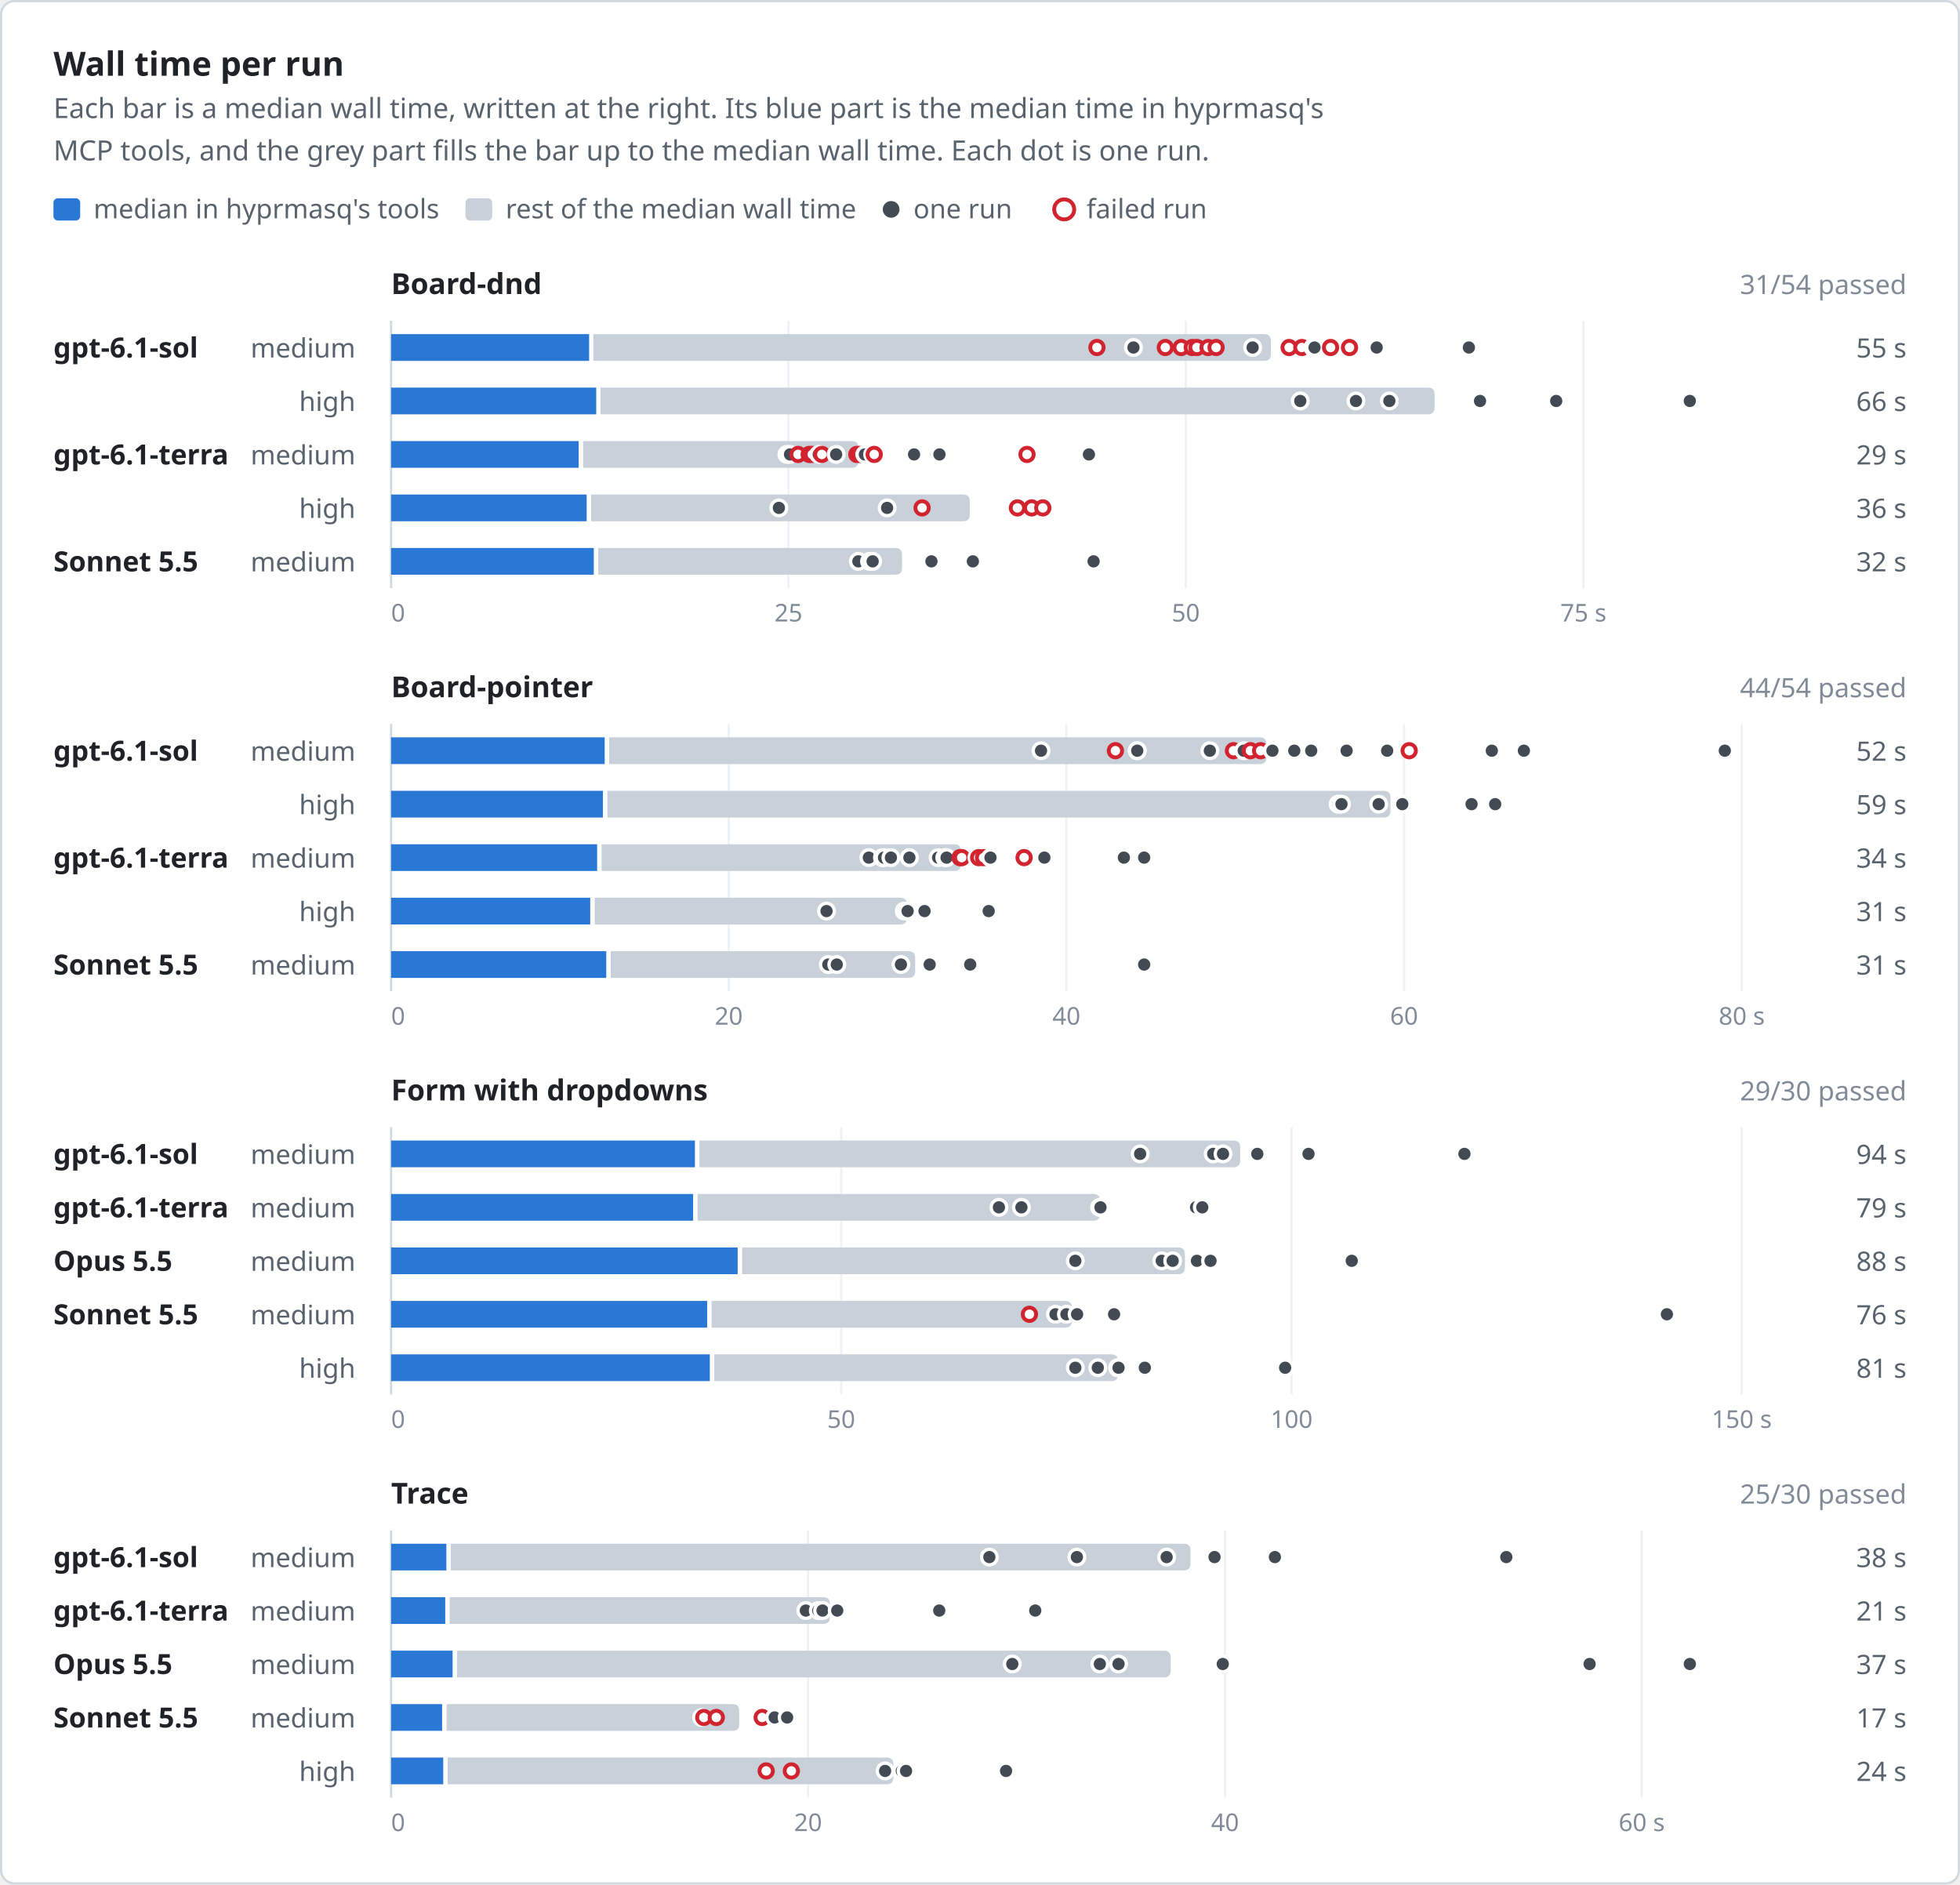
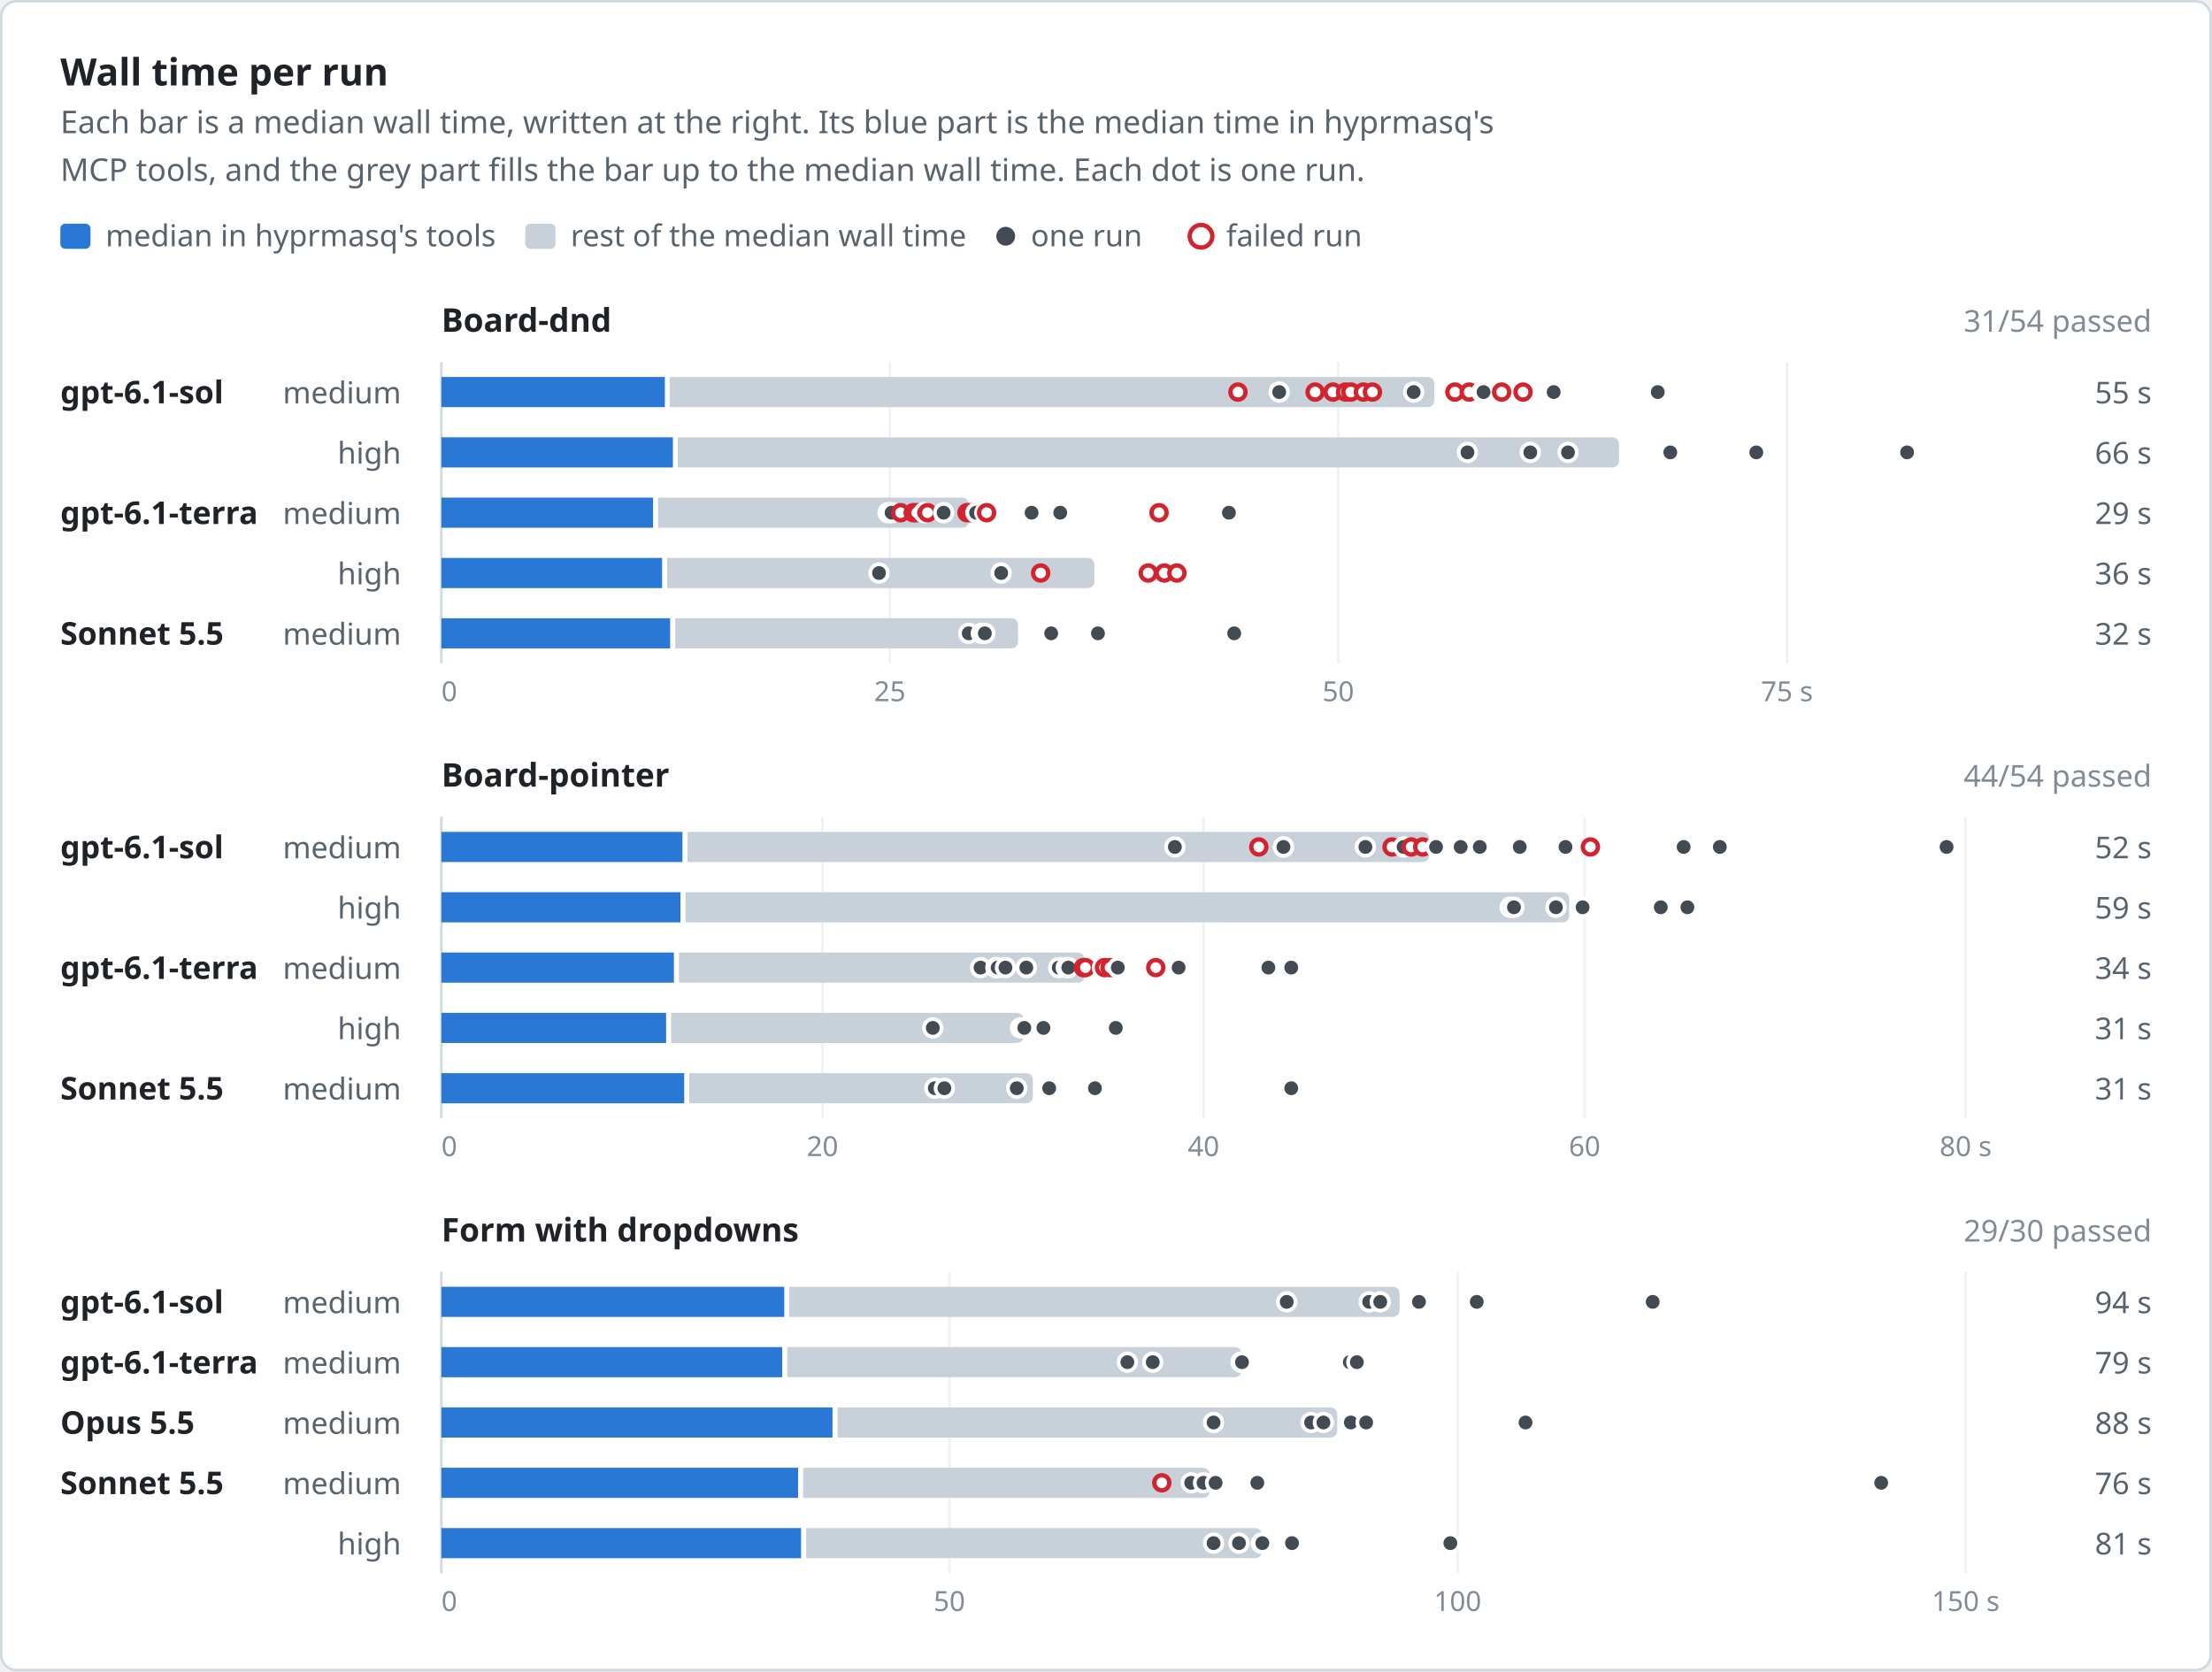
- <svg xmlns="http://www.w3.org/2000/svg" width="880" height="846" viewBox="0 0 880 846" role="img" aria-label="Wall time per run of each agent, a panel per task. Each bar is the median wall time with the median time in hyprmasq's tools inside it, and each dot one run.">
+ <svg xmlns="http://www.w3.org/2000/svg" width="880" height="665" viewBox="0 0 880 665" role="img" aria-label="Wall time per run of each agent, a panel per task. Each bar is the median wall time with the median time in hyprmasq's tools inside it, and each dot one run.">
  <style>text{font-family:-apple-system, BlinkMacSystemFont, "Segoe UI", "Noto Sans", Helvetica, Arial, sans-serif;font-variant-numeric:tabular-nums}.t{fill:#1f2328}.t2{fill:#59636e}.m{fill:#818b98}.bg{fill:#ffffff;stroke:#d1d9e0}.grid{stroke:#eff2f5;stroke-width:1}.axis{stroke:#d1d9e0;stroke-width:1}.tools{fill:#2a78d6}.out{fill:#c8d1da}.dot{fill:#424a53;stroke:#ffffff;stroke-width:1.5}.miss{fill:#ffffff;stroke:#d1242f;stroke-width:1.75}.pass{fill:#1a7f37}.fail{fill:#ffffff;stroke:#d1242f;stroke-width:1.75}.cut{stroke:#ffffff;stroke-width:2}.s0{fill:#2a78d6}.s1{fill:#eb6834}.s2{fill:#1baf7a}.s3{fill:#eda100}.s4{fill:#e87ba4}.s5{fill:#008300}.s6{fill:#6250d6}.s7{fill:#e34948}</style>
-   <rect x="0.5" y="0.5" width="879" height="845" rx="6" class="bg" />
+   <rect x="0.5" y="0.5" width="879" height="664" rx="6" class="bg" />
  <text x="24" y="34" class="t" font-size="15" font-weight="600">Wall time per run</text>
  <text x="24" y="53" class="t2" font-size="12.5">Each bar is a median wall time, written at the right. Its blue part is the median time in hyprmasq's</text>
  <text x="24" y="72" class="t2" font-size="12.5">MCP tools, and the grey part fills the bar up to the median wall time. Each dot is one run.</text>
  <rect x="24" y="89" width="12" height="10" class="tools" rx="2" />
  <text x="42" y="98" class="t2" font-size="12">median in hyprmasq's tools</text>
  <rect x="209" y="89" width="12" height="10" class="out" rx="2" />
  <text x="227" y="98" class="t2" font-size="12">rest of the median wall time</text>
  <circle cx="400.1" cy="94" r="4.5" class="dot" />
  <text x="410.1" y="98" class="t2" font-size="12">one run</text>
  <circle cx="477.8" cy="94" r="4.5" class="miss" />
  <text x="487.8" y="98" class="t2" font-size="12">failed run</text>
  <text x="175.6" y="132" class="t" font-size="13" font-weight="600">Board-dnd</text>
  <text x="856" y="132" class="m" font-size="12" text-anchor="end">31/54 passed</text>
  <line x1="175.6" y1="144" x2="175.6" y2="264" class="axis" />
  <text x="175.6" y="279" class="m" font-size="11">0</text>
  <line x1="354" y1="144" x2="354" y2="264" class="grid" />
  <text x="354" y="279" class="m" font-size="11" text-anchor="middle">25</text>
  <line x1="532.4" y1="144" x2="532.4" y2="264" class="grid" />
  <text x="532.4" y="279" class="m" font-size="11" text-anchor="middle">50</text>
  <line x1="710.9" y1="144" x2="710.9" y2="264" class="grid" />
  <text x="710.9" y="279" class="m" font-size="11" text-anchor="middle">75 s</text>
  <rect x="175.6" y="150" width="88.9" height="12" class="tools" />
  <path d="M266.4 150H567.6Q570.6 150 570.6 153V159Q570.6 162 567.6 162H266.4Z" class="out" />
  <circle cx="492.5" cy="156" r="3" class="miss" />
  <circle cx="508.9" cy="156" r="3.5" class="dot" />
  <circle cx="523.2" cy="156" r="3" class="miss" />
  <circle cx="530.3" cy="156" r="3" class="miss" />
  <circle cx="535.3" cy="156" r="3" class="miss" />
  <circle cx="537.4" cy="156" r="3" class="miss" />
  <circle cx="542.4" cy="156" r="3" class="miss" />
  <circle cx="546" cy="156" r="3" class="miss" />
  <circle cx="562.4" cy="156" r="3.5" class="dot" />
  <circle cx="578.8" cy="156" r="3" class="miss" />
  <circle cx="584.5" cy="156" r="3" class="miss" />
  <circle cx="589.5" cy="156" r="3.5" class="dot" />
  <circle cx="590.2" cy="156" r="3.5" class="dot" />
  <circle cx="597.4" cy="156" r="3" class="miss" />
  <circle cx="605.9" cy="156" r="3" class="miss" />
  <circle cx="618.1" cy="156" r="3.5" class="dot" />
  <circle cx="658.8" cy="156" r="3.5" class="dot" />
  <circle cx="659.5" cy="156" r="3.5" class="dot" />
  <text x="856" y="160.5" class="t2" font-size="12" text-anchor="end">55 s</text>
  <rect x="175.6" y="174" width="92.1" height="12" class="tools" />
  <path d="M269.6 174H641.1Q644.1 174 644.1 177V183Q644.1 186 641.1 186H269.6Z" class="out" />
  <circle cx="583.8" cy="180" r="3.5" class="dot" />
  <circle cx="608.8" cy="180" r="3.5" class="dot" />
  <circle cx="623.8" cy="180" r="3.5" class="dot" />
  <circle cx="664.5" cy="180" r="3.5" class="dot" />
  <circle cx="698.7" cy="180" r="3.5" class="dot" />
  <circle cx="758.7" cy="180" r="3.5" class="dot" />
  <text x="856" y="184.5" class="t2" font-size="12" text-anchor="end">66 s</text>
  <rect x="175.6" y="198" width="84.2" height="12" class="tools" />
  <path d="M261.8 198H382.4Q385.4 198 385.4 201V207Q385.4 210 382.4 210H261.8Z" class="out" />
  <circle cx="353.3" cy="204" r="3.5" class="dot" />
  <circle cx="354.7" cy="204" r="3.5" class="dot" />
  <circle cx="358.3" cy="204" r="3" class="miss" />
  <circle cx="363.3" cy="204" r="3" class="miss" />
  <circle cx="364.7" cy="204" r="3" class="miss" />
  <circle cx="367.6" cy="204" r="3.5" class="dot" />
  <circle cx="369" cy="204" r="3" class="miss" />
  <circle cx="375.4" cy="204" r="3.5" class="dot" />
  <circle cx="384.7" cy="204" r="3" class="miss" />
  <circle cx="386.1" cy="204" r="3" class="miss" />
  <circle cx="388.3" cy="204" r="3.5" class="dot" />
  <circle cx="391.8" cy="204" r="3.5" class="dot" />
  <circle cx="392.5" cy="204" r="3" class="miss" />
  <circle cx="410.4" cy="204" r="3.5" class="dot" />
  <circle cx="420.4" cy="204" r="3.5" class="dot" />
  <circle cx="421.8" cy="204" r="3.5" class="dot" />
  <circle cx="461.1" cy="204" r="3" class="miss" />
  <circle cx="488.9" cy="204" r="3.5" class="dot" />
  <text x="856" y="208.5" class="t2" font-size="12" text-anchor="end">29 s</text>
  <rect x="175.6" y="222" width="87.8" height="12" class="tools" />
  <path d="M265.4 222H432.4Q435.4 222 435.4 225V231Q435.4 234 432.4 234H265.4Z" class="out" />
  <circle cx="349.7" cy="228" r="3.5" class="dot" />
  <circle cx="398.3" cy="228" r="3.5" class="dot" />
  <circle cx="414" cy="228" r="3" class="miss" />
  <circle cx="456.8" cy="228" r="3" class="miss" />
  <circle cx="463.2" cy="228" r="3" class="miss" />
  <circle cx="468.2" cy="228" r="3" class="miss" />
  <text x="856" y="232.5" class="t2" font-size="12" text-anchor="end">36 s</text>
  <rect x="175.6" y="246" width="91" height="12" class="tools" />
  <path d="M268.6 246H402Q405 246 405 249V255Q405 258 402 258H268.6Z" class="out" />
  <circle cx="385.4" cy="252" r="3.5" class="dot" />
  <circle cx="390.4" cy="252" r="3.5" class="dot" />
  <circle cx="391.8" cy="252" r="3.5" class="dot" />
  <circle cx="418.2" cy="252" r="3.5" class="dot" />
  <circle cx="436.8" cy="252" r="3.5" class="dot" />
  <circle cx="491" cy="252" r="3.5" class="dot" />
  <text x="856" y="256.5" class="t2" font-size="12" text-anchor="end">32 s</text>
  <text x="24" y="160.5" class="t" font-size="12.5" font-weight="600">gpt-6.1-sol</text>
  <text x="159.6" y="160.5" class="t2" font-size="12" text-anchor="end">medium</text>
  <text x="159.6" y="184.5" class="t2" font-size="12" text-anchor="end">high</text>
  <text x="24" y="208.5" class="t" font-size="12.5" font-weight="600">gpt-6.1-terra</text>
  <text x="159.6" y="208.5" class="t2" font-size="12" text-anchor="end">medium</text>
  <text x="159.6" y="232.5" class="t2" font-size="12" text-anchor="end">high</text>
  <text x="24" y="256.5" class="t" font-size="12.5" font-weight="600">Sonnet 5.5</text>
  <text x="159.6" y="256.5" class="t2" font-size="12" text-anchor="end">medium</text>
  <text x="175.6" y="313" class="t" font-size="13" font-weight="600">Board-pointer</text>
  <text x="856" y="313" class="m" font-size="12" text-anchor="end">44/54 passed</text>
  <line x1="175.6" y1="325" x2="175.6" y2="445" class="axis" />
  <text x="175.6" y="460" class="m" font-size="11">0</text>
  <line x1="327.2" y1="325" x2="327.2" y2="445" class="grid" />
  <text x="327.2" y="460" class="m" font-size="11" text-anchor="middle">20</text>
  <line x1="478.8" y1="325" x2="478.8" y2="445" class="grid" />
  <text x="478.8" y="460" class="m" font-size="11" text-anchor="middle">40</text>
  <line x1="630.4" y1="325" x2="630.4" y2="445" class="grid" />
  <text x="630.4" y="460" class="m" font-size="11" text-anchor="middle">60</text>
  <line x1="782" y1="325" x2="782" y2="445" class="grid" />
  <text x="782" y="460" class="m" font-size="11" text-anchor="middle">80 s</text>
  <rect x="175.6" y="331" width="95.9" height="12" class="tools" />
  <path d="M273.5 331H565.6Q568.6 331 568.6 334V340Q568.6 343 565.6 343H273.5Z" class="out" />
  <circle cx="467.4" cy="337" r="3.5" class="dot" />
  <circle cx="500.8" cy="337" r="3" class="miss" />
  <circle cx="510.6" cy="337" r="3.5" class="dot" />
  <circle cx="510.6" cy="337" r="3.5" class="dot" />
  <circle cx="543.2" cy="337" r="3.5" class="dot" />
  <circle cx="553.8" cy="337" r="3" class="miss" />
  <circle cx="558.4" cy="337" r="3.5" class="dot" />
  <circle cx="561.4" cy="337" r="3" class="miss" />
  <circle cx="566" cy="337" r="3" class="miss" />
  <circle cx="571.3" cy="337" r="3.5" class="dot" />
  <circle cx="581.1" cy="337" r="3.5" class="dot" />
  <circle cx="588.7" cy="337" r="3.5" class="dot" />
  <circle cx="604.6" cy="337" r="3.5" class="dot" />
  <circle cx="622.8" cy="337" r="3.5" class="dot" />
  <circle cx="632.7" cy="337" r="3" class="miss" />
  <circle cx="669.8" cy="337" r="3.5" class="dot" />
  <circle cx="684.2" cy="337" r="3.5" class="dot" />
  <circle cx="774.4" cy="337" r="3.5" class="dot" />
  <text x="856" y="341.5" class="t2" font-size="12" text-anchor="end">52 s</text>
  <rect x="175.6" y="355" width="95.1" height="12" class="tools" />
  <path d="M272.7 355H621.3Q624.3 355 624.3 358V364Q624.3 367 621.3 367H272.7Z" class="out" />
  <circle cx="600.8" cy="361" r="3.5" class="dot" />
  <circle cx="602.3" cy="361" r="3.5" class="dot" />
  <circle cx="619" cy="361" r="3.5" class="dot" />
  <circle cx="629.6" cy="361" r="3.5" class="dot" />
  <circle cx="660.7" cy="361" r="3.5" class="dot" />
  <circle cx="671.3" cy="361" r="3.5" class="dot" />
  <text x="856" y="365.5" class="t2" font-size="12" text-anchor="end">59 s</text>
  <rect x="175.6" y="379" width="92.5" height="12" class="tools" />
  <path d="M270.1 379H428.4Q431.4 379 431.4 382V388Q431.4 391 428.4 391H270.1Z" class="out" />
  <circle cx="390.1" cy="385" r="3.5" class="dot" />
  <circle cx="396.2" cy="385" r="3.5" class="dot" />
  <circle cx="396.9" cy="385" r="3.5" class="dot" />
  <circle cx="400" cy="385" r="3.5" class="dot" />
  <circle cx="408.3" cy="385" r="3.5" class="dot" />
  <circle cx="421.2" cy="385" r="3.5" class="dot" />
  <circle cx="424.2" cy="385" r="3.5" class="dot" />
  <circle cx="425" cy="385" r="3.5" class="dot" />
  <circle cx="431" cy="385" r="3" class="miss" />
  <circle cx="431.8" cy="385" r="3" class="miss" />
  <circle cx="438.6" cy="385" r="3.5" class="dot" />
  <circle cx="439.4" cy="385" r="3" class="miss" />
  <circle cx="441.6" cy="385" r="3" class="miss" />
  <circle cx="444.7" cy="385" r="3.5" class="dot" />
  <circle cx="459.8" cy="385" r="3" class="miss" />
  <circle cx="468.9" cy="385" r="3.5" class="dot" />
  <circle cx="504.6" cy="385" r="3.5" class="dot" />
  <circle cx="513.7" cy="385" r="3.5" class="dot" />
  <text x="856" y="389.5" class="t2" font-size="12" text-anchor="end">34 s</text>
  <rect x="175.6" y="403" width="89.4" height="12" class="tools" />
  <path d="M267 403H404.2Q407.2 403 407.2 406V412Q407.2 415 404.2 415H267Z" class="out" />
  <circle cx="371.1" cy="409" r="3.5" class="dot" />
  <circle cx="406" cy="409" r="3.5" class="dot" />
  <circle cx="406.8" cy="409" r="3.5" class="dot" />
  <circle cx="407.5" cy="409" r="3.5" class="dot" />
  <circle cx="415.1" cy="409" r="3.5" class="dot" />
  <circle cx="443.9" cy="409" r="3.5" class="dot" />
  <text x="856" y="413.5" class="t2" font-size="12" text-anchor="end">31 s</text>
  <rect x="175.6" y="427" width="96.6" height="12" class="tools" />
  <path d="M274.2 427H407.9Q410.9 427 410.9 430V436Q410.9 439 407.9 439H274.2Z" class="out" />
  <circle cx="371.9" cy="433" r="3.5" class="dot" />
  <circle cx="375.7" cy="433" r="3.5" class="dot" />
  <circle cx="404.5" cy="433" r="3.5" class="dot" />
  <circle cx="417.4" cy="433" r="3.5" class="dot" />
  <circle cx="435.6" cy="433" r="3.5" class="dot" />
  <circle cx="513.7" cy="433" r="3.5" class="dot" />
  <text x="856" y="437.5" class="t2" font-size="12" text-anchor="end">31 s</text>
  <text x="24" y="341.5" class="t" font-size="12.5" font-weight="600">gpt-6.1-sol</text>
  <text x="159.6" y="341.5" class="t2" font-size="12" text-anchor="end">medium</text>
  <text x="159.6" y="365.5" class="t2" font-size="12" text-anchor="end">high</text>
  <text x="24" y="389.5" class="t" font-size="12.5" font-weight="600">gpt-6.1-terra</text>
  <text x="159.6" y="389.5" class="t2" font-size="12" text-anchor="end">medium</text>
  <text x="159.6" y="413.5" class="t2" font-size="12" text-anchor="end">high</text>
  <text x="24" y="437.5" class="t" font-size="12.5" font-weight="600">Sonnet 5.5</text>
  <text x="159.6" y="437.5" class="t2" font-size="12" text-anchor="end">medium</text>
  <text x="175.6" y="494" class="t" font-size="13" font-weight="600">Form with dropdowns</text>
  <text x="856" y="494" class="m" font-size="12" text-anchor="end">29/30 passed</text>
  <line x1="175.6" y1="506" x2="175.6" y2="626" class="axis" />
  <text x="175.6" y="641" class="m" font-size="11">0</text>
  <line x1="377.7" y1="506" x2="377.7" y2="626" class="grid" />
  <text x="377.7" y="641" class="m" font-size="11" text-anchor="middle">50</text>
  <line x1="579.9" y1="506" x2="579.9" y2="626" class="grid" />
  <text x="579.9" y="641" class="m" font-size="11" text-anchor="middle">100</text>
  <line x1="782" y1="506" x2="782" y2="626" class="grid" />
  <text x="782" y="641" class="m" font-size="11" text-anchor="middle">150 s</text>
  <rect x="175.6" y="512" width="136.4" height="12" class="tools" />
  <path d="M314 512H553.8Q556.8 512 556.8 515V521Q556.8 524 553.8 524H314Z" class="out" />
  <circle cx="511.9" cy="518" r="3.5" class="dot" />
  <circle cx="544.7" cy="518" r="3.5" class="dot" />
  <circle cx="549.1" cy="518" r="3.5" class="dot" />
  <circle cx="564.5" cy="518" r="3.5" class="dot" />
  <circle cx="587.5" cy="518" r="3.5" class="dot" />
  <circle cx="657.5" cy="518" r="3.5" class="dot" />
  <text x="856" y="522.5" class="t2" font-size="12" text-anchor="end">94 s</text>
  <rect x="175.6" y="536" width="135.6" height="12" class="tools" />
  <path d="M313.2 536H490.9Q493.9 536 493.9 539V545Q493.9 548 490.9 548H313.2Z" class="out" />
  <circle cx="448.5" cy="542" r="3.5" class="dot" />
  <circle cx="458.6" cy="542" r="3.5" class="dot" />
  <circle cx="493.7" cy="542" r="3.5" class="dot" />
  <circle cx="494.1" cy="542" r="3.5" class="dot" />
  <circle cx="537" cy="542" r="3.5" class="dot" />
  <circle cx="539.8" cy="542" r="3.5" class="dot" />
  <text x="856" y="546.5" class="t2" font-size="12" text-anchor="end">79 s</text>
  <rect x="175.6" y="560" width="155.6" height="12" class="tools" />
  <path d="M333.2 560H529Q532 560 532 563V569Q532 572 529 572H333.2Z" class="out" />
  <circle cx="482.8" cy="566" r="3.5" class="dot" />
  <circle cx="521.6" cy="566" r="3.5" class="dot" />
  <circle cx="526.5" cy="566" r="3.5" class="dot" />
  <circle cx="537.4" cy="566" r="3.5" class="dot" />
  <circle cx="543.5" cy="566" r="3.5" class="dot" />
  <circle cx="606.9" cy="566" r="3.5" class="dot" />
  <text x="856" y="570.5" class="t2" font-size="12" text-anchor="end">88 s</text>
  <rect x="175.6" y="584" width="141.9" height="12" class="tools" />
  <path d="M319.5 584H478.2Q481.2 584 481.2 587V593Q481.2 596 478.2 596H319.5Z" class="out" />
  <circle cx="462.2" cy="590" r="3" class="miss" />
  <circle cx="473.9" cy="590" r="3.5" class="dot" />
  <circle cx="478.8" cy="590" r="3.5" class="dot" />
  <circle cx="483.6" cy="590" r="3.5" class="dot" />
  <circle cx="500.2" cy="590" r="3.5" class="dot" />
  <circle cx="748.4" cy="590" r="3.5" class="dot" />
  <text x="856" y="594.5" class="t2" font-size="12" text-anchor="end">76 s</text>
  <rect x="175.6" y="608" width="143.1" height="12" class="tools" />
  <path d="M320.7 608H499Q502 608 502 611V617Q502 620 499 620H320.7Z" class="out" />
  <circle cx="482.8" cy="614" r="3.5" class="dot" />
  <circle cx="492.9" cy="614" r="3.5" class="dot" />
  <circle cx="501.8" cy="614" r="3.5" class="dot" />
  <circle cx="502.2" cy="614" r="3.5" class="dot" />
  <circle cx="514" cy="614" r="3.5" class="dot" />
  <circle cx="577" cy="614" r="3.5" class="dot" />
  <text x="856" y="618.5" class="t2" font-size="12" text-anchor="end">81 s</text>
  <text x="24" y="522.5" class="t" font-size="12.5" font-weight="600">gpt-6.1-sol</text>
  <text x="159.6" y="522.5" class="t2" font-size="12" text-anchor="end">medium</text>
  <text x="24" y="546.5" class="t" font-size="12.5" font-weight="600">gpt-6.1-terra</text>
  <text x="159.6" y="546.5" class="t2" font-size="12" text-anchor="end">medium</text>
  <text x="24" y="570.5" class="t" font-size="12.5" font-weight="600">Opus 5.5</text>
  <text x="159.6" y="570.5" class="t2" font-size="12" text-anchor="end">medium</text>
  <text x="24" y="594.5" class="t" font-size="12.5" font-weight="600">Sonnet 5.5</text>
  <text x="159.6" y="594.5" class="t2" font-size="12" text-anchor="end">medium</text>
  <text x="159.6" y="618.5" class="t2" font-size="12" text-anchor="end">high</text>
-   <text x="175.6" y="675" class="t" font-size="13" font-weight="600">Trace</text>
-   <text x="856" y="675" class="m" font-size="12" text-anchor="end">25/30 passed</text>
-   <line x1="175.6" y1="687" x2="175.6" y2="807" class="axis" />
-   <text x="175.6" y="822" class="m" font-size="11">0</text>
-   <line x1="362.8" y1="687" x2="362.8" y2="807" class="grid" />
-   <text x="362.8" y="822" class="m" font-size="11" text-anchor="middle">20</text>
-   <line x1="550" y1="687" x2="550" y2="807" class="grid" />
-   <text x="550" y="822" class="m" font-size="11" text-anchor="middle">40</text>
-   <line x1="737.1" y1="687" x2="737.1" y2="807" class="grid" />
-   <text x="737.1" y="822" class="m" font-size="11" text-anchor="middle">60 s</text>
-   <rect x="175.6" y="693" width="24.8" height="12" class="tools" />
-   <path d="M202.4 693H531.5Q534.5 693 534.5 696V702Q534.5 705 531.5 705H202.4Z" class="out" />
-   <circle cx="444.2" cy="699" r="3.5" class="dot" />
-   <circle cx="483.5" cy="699" r="3.5" class="dot" />
-   <circle cx="523.8" cy="699" r="3.5" class="dot" />
-   <circle cx="545.3" cy="699" r="3.5" class="dot" />
-   <circle cx="572.4" cy="699" r="3.5" class="dot" />
-   <circle cx="676.3" cy="699" r="3.5" class="dot" />
-   <text x="856" y="703.5" class="t2" font-size="12" text-anchor="end">38 s</text>
-   <rect x="175.6" y="717" width="24.3" height="12" class="tools" />
-   <path d="M201.9 717H369.6Q372.6 717 372.6 720V726Q372.6 729 369.6 729H201.9Z" class="out" />
-   <circle cx="361.8" cy="723" r="3.5" class="dot" />
-   <circle cx="367.4" cy="723" r="3.5" class="dot" />
-   <circle cx="369.3" cy="723" r="3.5" class="dot" />
-   <circle cx="375.9" cy="723" r="3.5" class="dot" />
-   <circle cx="421.7" cy="723" r="3.5" class="dot" />
-   <circle cx="464.8" cy="723" r="3.5" class="dot" />
-   <text x="856" y="727.5" class="t2" font-size="12" text-anchor="end">21 s</text>
-   <rect x="175.6" y="741" width="27.6" height="12" class="tools" />
-   <path d="M205.2 741H522.6Q525.6 741 525.6 744V750Q525.6 753 522.6 753H205.2Z" class="out" />
-   <circle cx="454.5" cy="747" r="3.5" class="dot" />
-   <circle cx="493.8" cy="747" r="3.5" class="dot" />
-   <circle cx="502.2" cy="747" r="3.5" class="dot" />
-   <circle cx="549" cy="747" r="3.5" class="dot" />
-   <circle cx="713.7" cy="747" r="3.5" class="dot" />
-   <circle cx="758.7" cy="747" r="3.5" class="dot" />
-   <text x="856" y="751.5" class="t2" font-size="12" text-anchor="end">37 s</text>
-   <rect x="175.6" y="765" width="22.9" height="12" class="tools" />
-   <path d="M200.5 765H328.9Q331.9 765 331.9 768V774Q331.9 777 328.9 777H200.5Z" class="out" />
-   <circle cx="315" cy="771" r="3.5" class="dot" />
-   <circle cx="316" cy="771" r="3" class="miss" />
-   <circle cx="321.6" cy="771" r="3" class="miss" />
-   <circle cx="342.2" cy="771" r="3" class="miss" />
-   <circle cx="347.8" cy="771" r="3.5" class="dot" />
-   <circle cx="353.4" cy="771" r="3.5" class="dot" />
-   <text x="856" y="775.5" class="t2" font-size="12" text-anchor="end">17 s</text>
-   <rect x="175.6" y="789" width="23.4" height="12" class="tools" />
-   <path d="M201 789H398.1Q401.1 789 401.1 792V798Q401.1 801 398.1 801H201Z" class="out" />
-   <circle cx="344" cy="795" r="3" class="miss" />
-   <circle cx="355.3" cy="795" r="3" class="miss" />
-   <circle cx="397.4" cy="795" r="3.5" class="dot" />
-   <circle cx="404.9" cy="795" r="3.5" class="dot" />
-   <circle cx="406.8" cy="795" r="3.5" class="dot" />
-   <circle cx="451.7" cy="795" r="3.5" class="dot" />
-   <text x="856" y="799.5" class="t2" font-size="12" text-anchor="end">24 s</text>
-   <text x="24" y="703.5" class="t" font-size="12.5" font-weight="600">gpt-6.1-sol</text>
-   <text x="159.6" y="703.5" class="t2" font-size="12" text-anchor="end">medium</text>
-   <text x="24" y="727.5" class="t" font-size="12.5" font-weight="600">gpt-6.1-terra</text>
-   <text x="159.6" y="727.5" class="t2" font-size="12" text-anchor="end">medium</text>
-   <text x="24" y="751.5" class="t" font-size="12.5" font-weight="600">Opus 5.5</text>
-   <text x="159.6" y="751.5" class="t2" font-size="12" text-anchor="end">medium</text>
-   <text x="24" y="775.5" class="t" font-size="12.5" font-weight="600">Sonnet 5.5</text>
-   <text x="159.6" y="775.5" class="t2" font-size="12" text-anchor="end">medium</text>
-   <text x="159.6" y="799.5" class="t2" font-size="12" text-anchor="end">high</text>
</svg>
